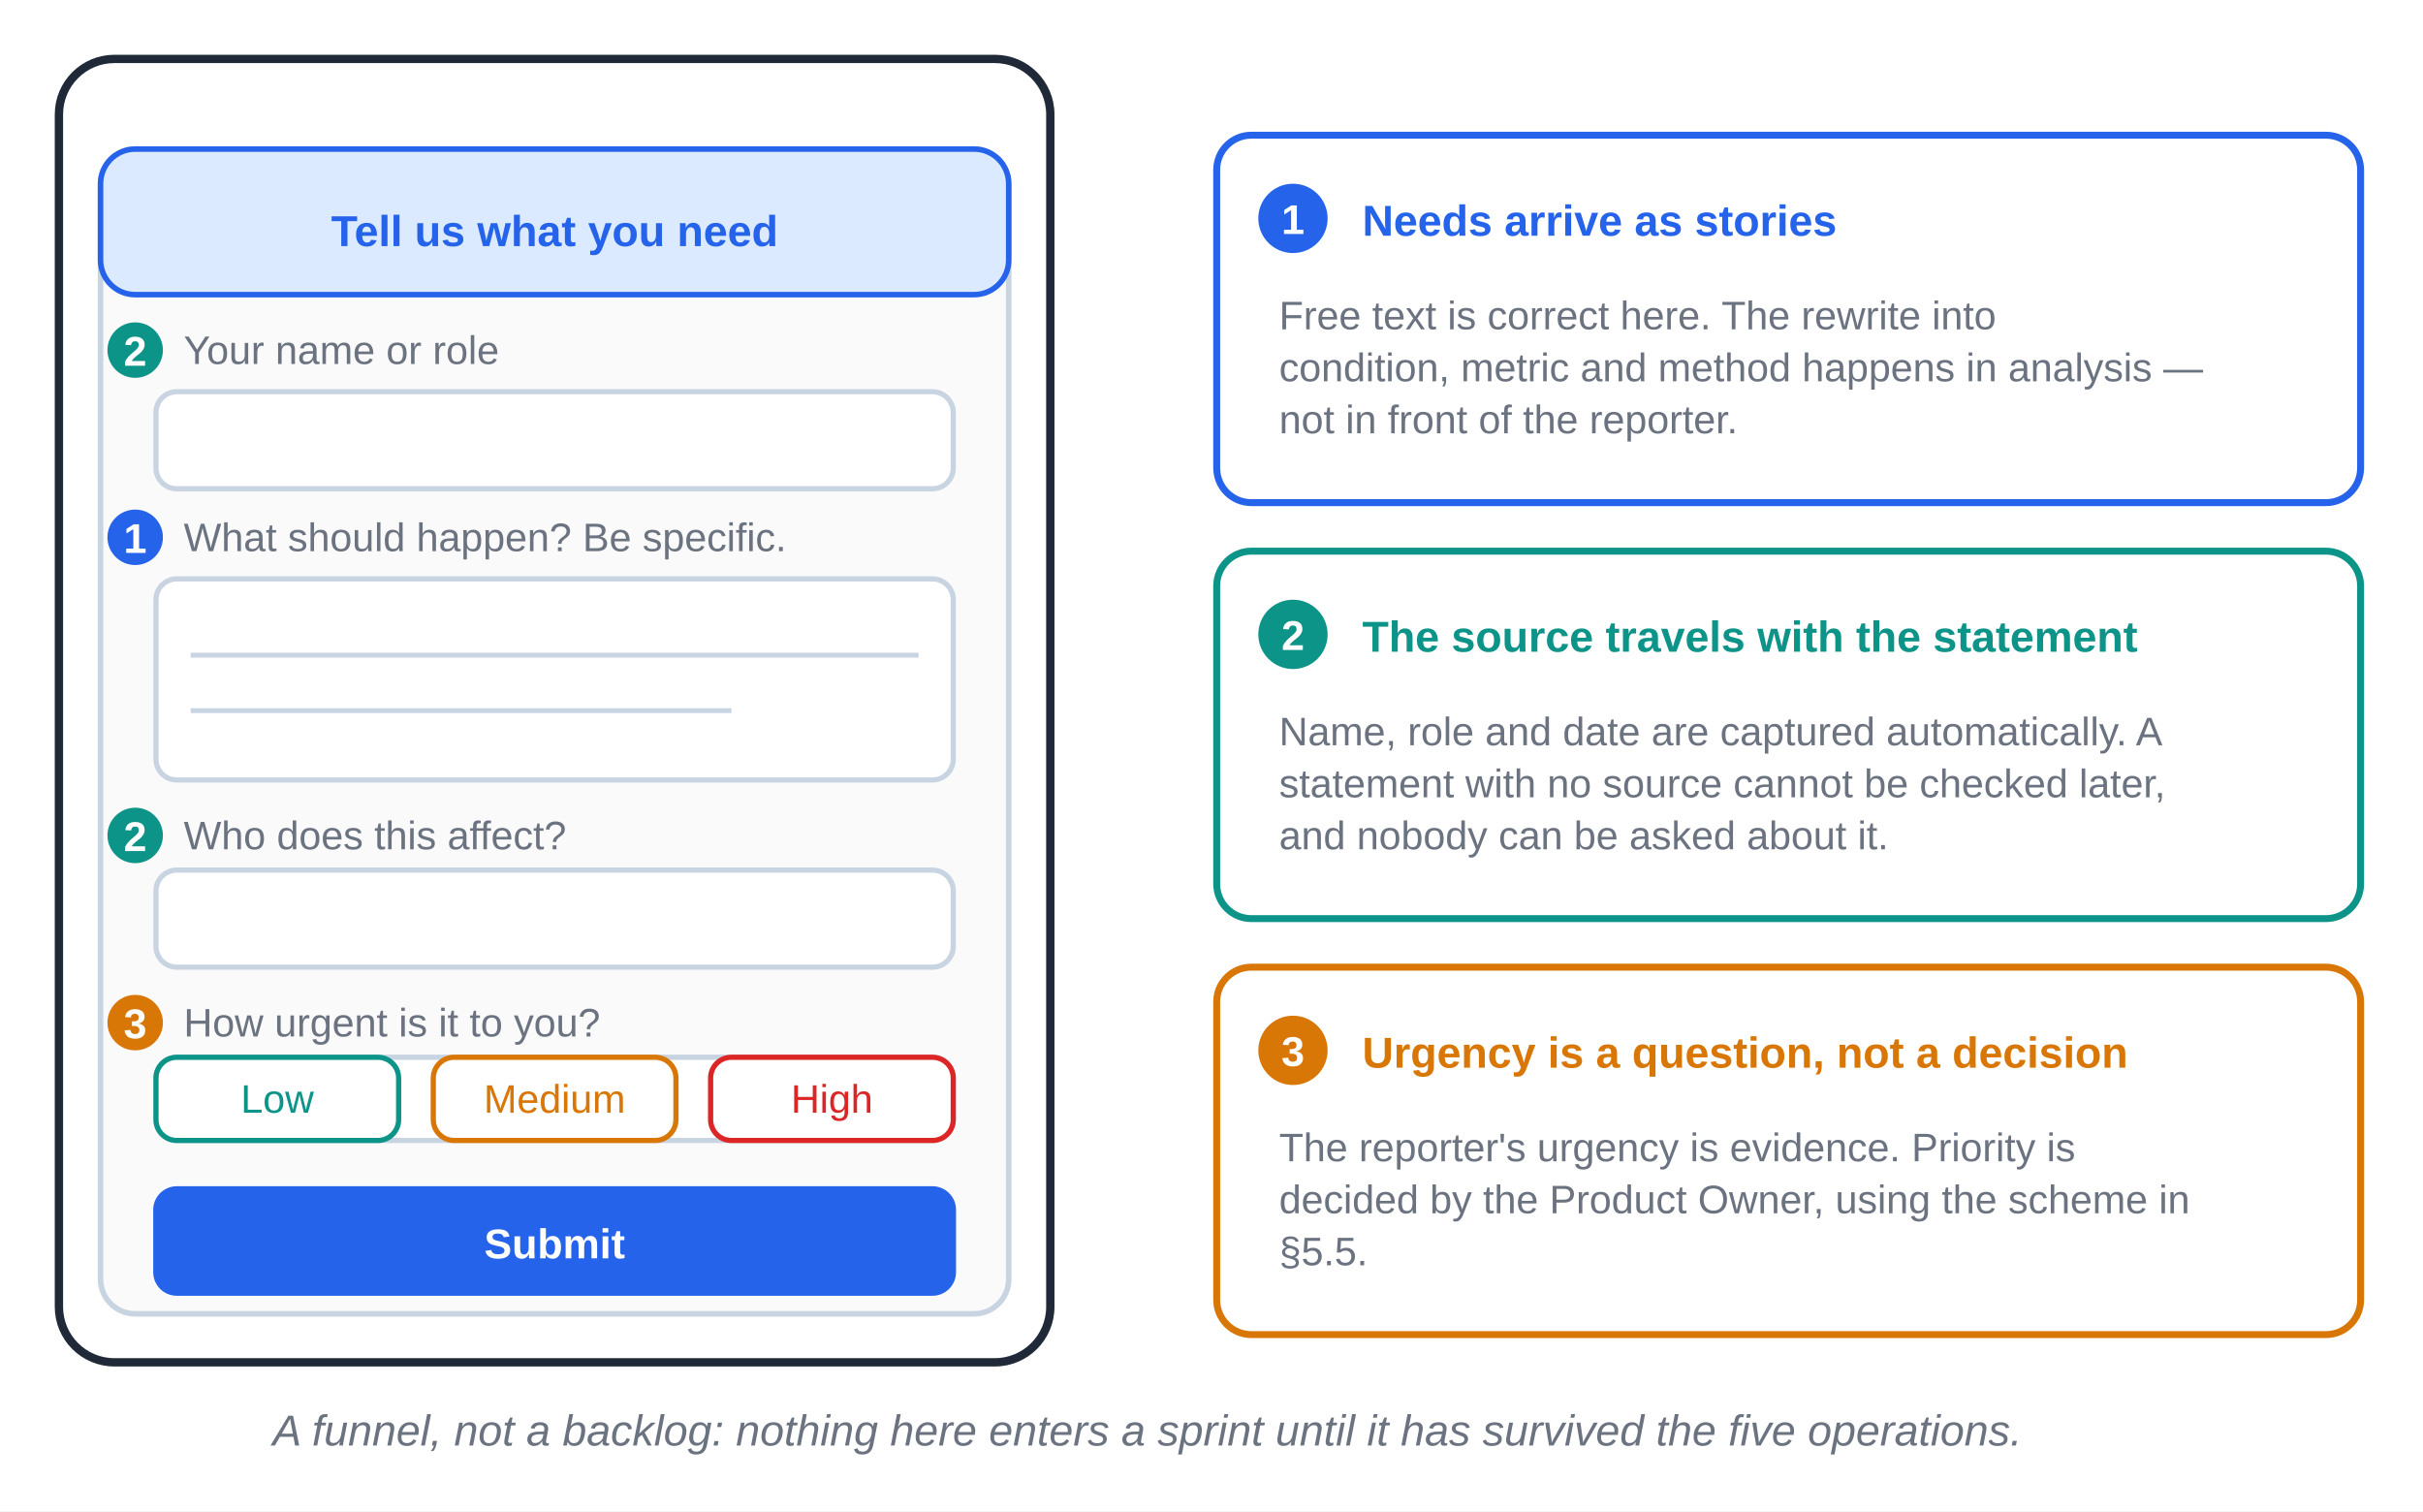
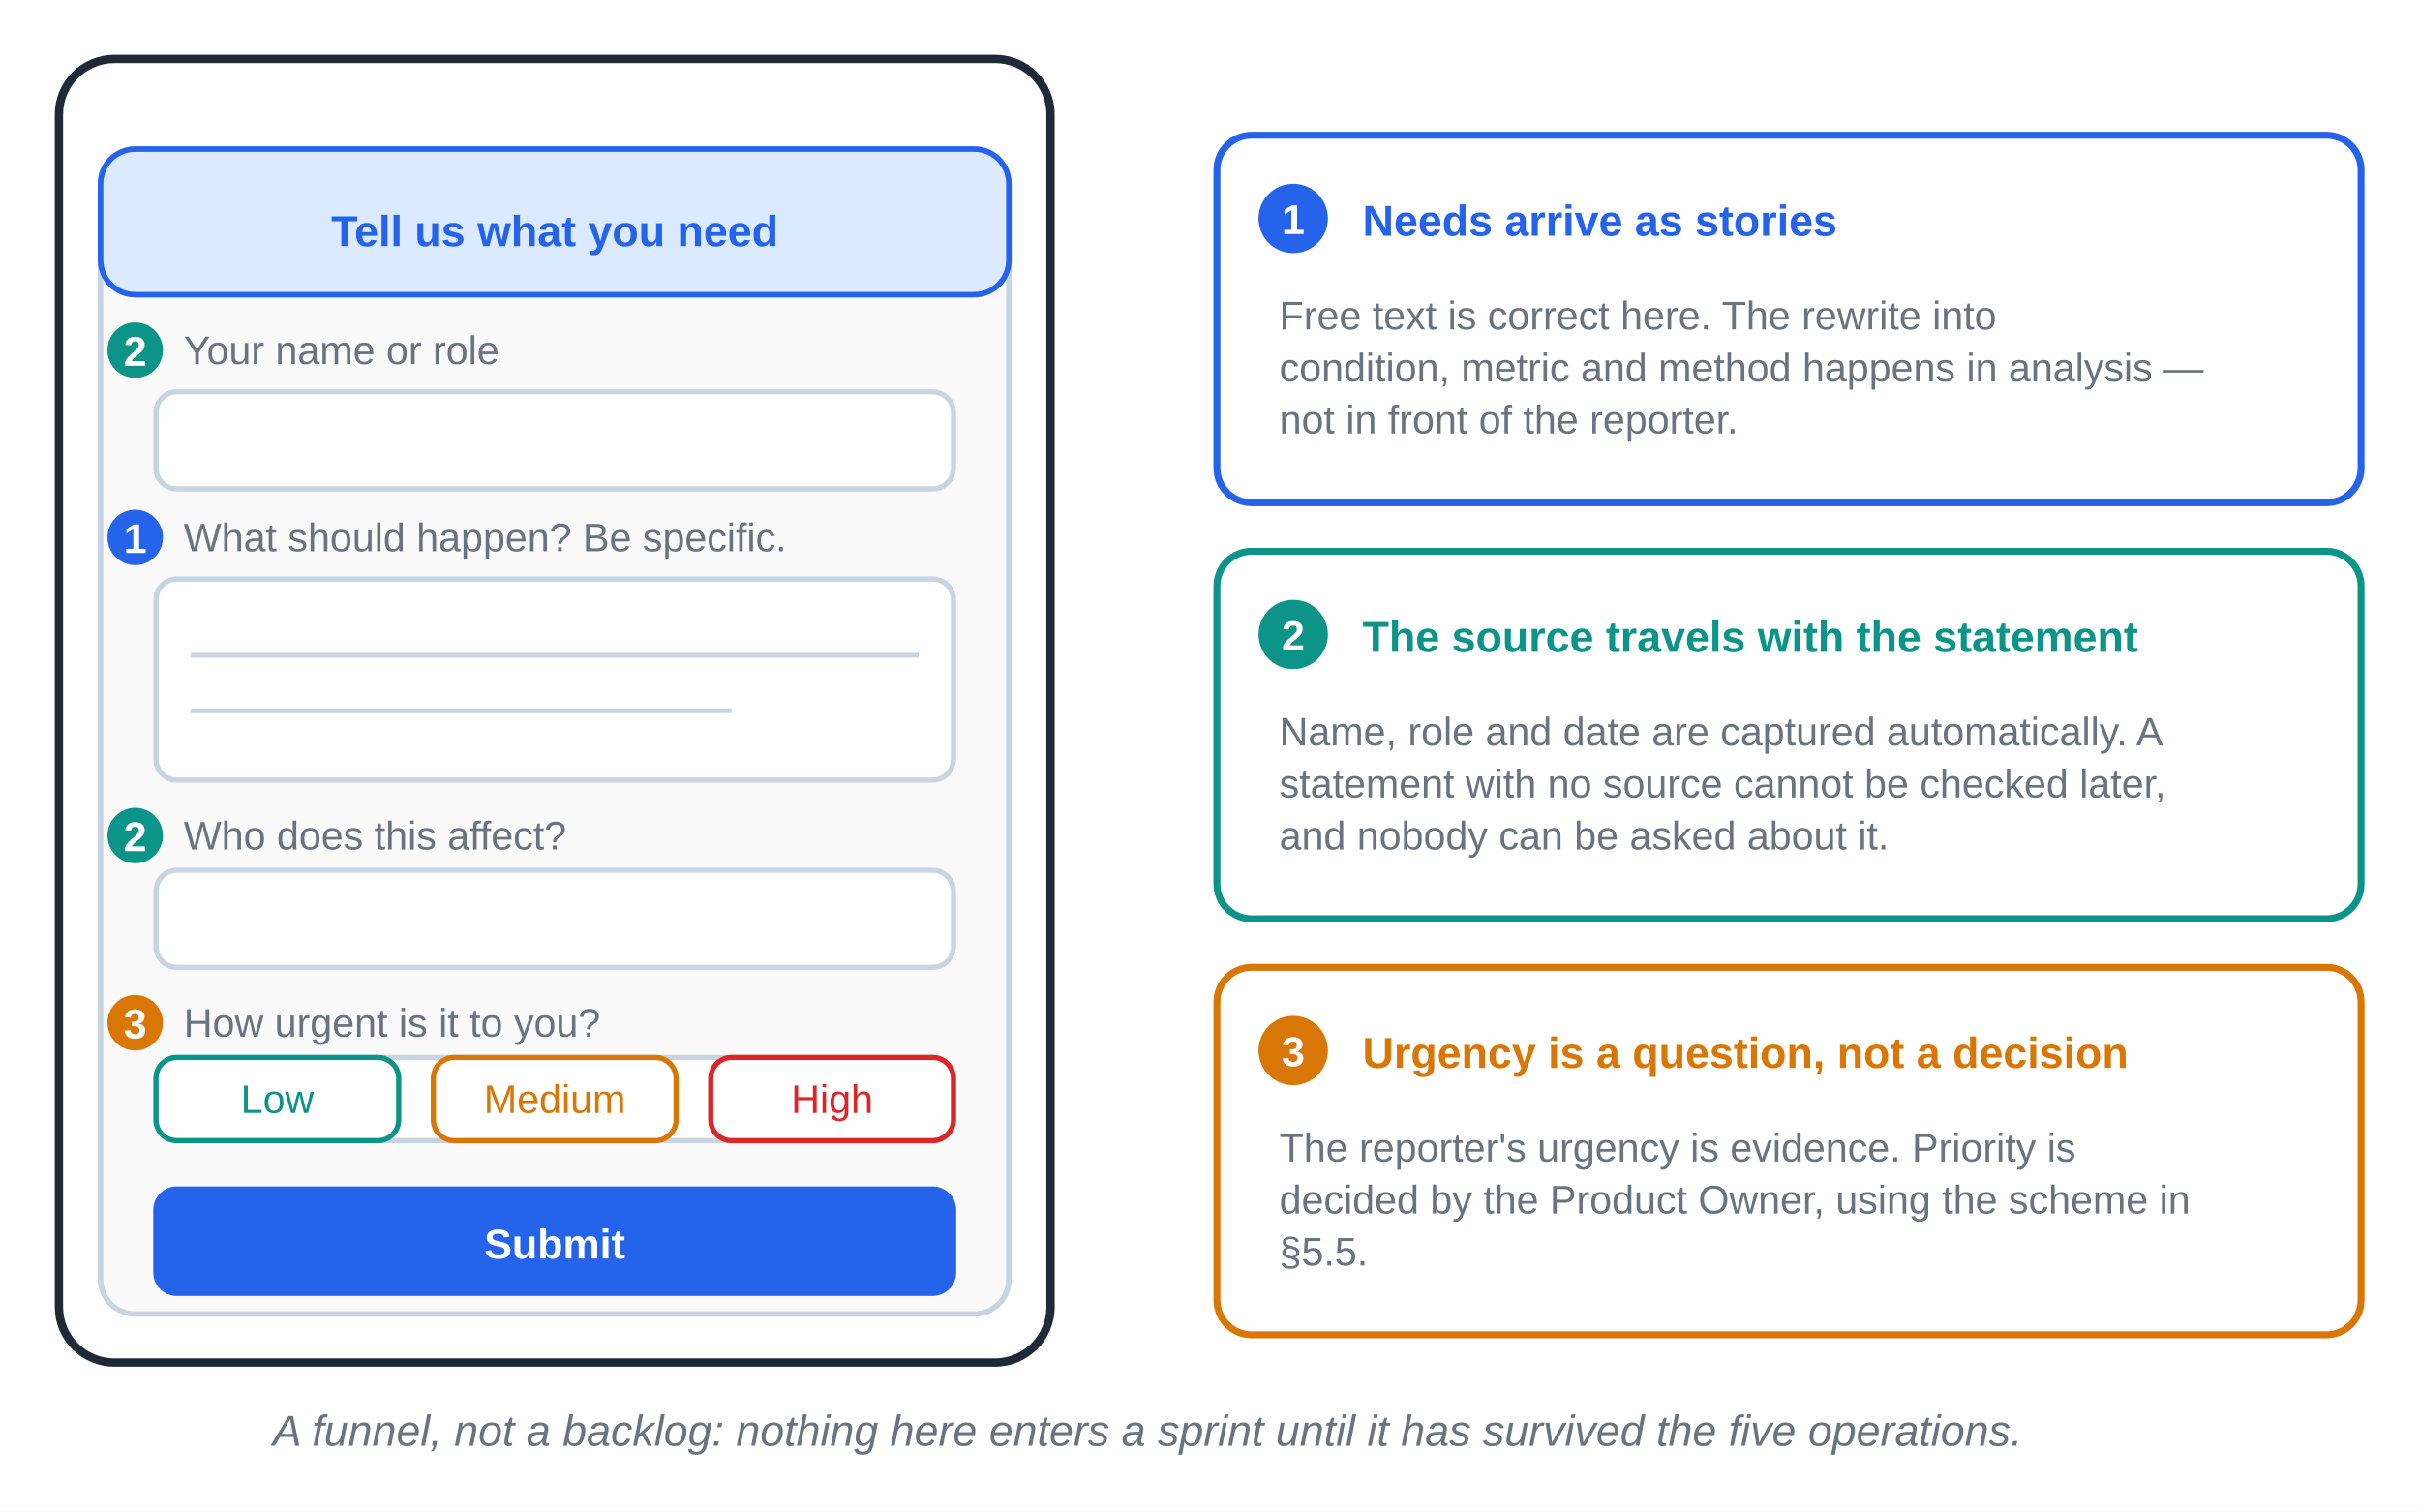
- <svg xmlns="http://www.w3.org/2000/svg" viewBox="49 17 699 436" font-family="Arial">
+ <svg xmlns="http://www.w3.org/2000/svg" viewBox="49 17 698 436" font-family="Arial">
  <defs>
    <marker id="arrB" viewBox="0 0 10 10" refX="8" refY="5" markerWidth="7" markerHeight="7" orient="auto-start-reverse">
      <path d="M0,0 L10,5 L0,10 z" fill="#2563EB" />
    </marker>
    <marker id="arrG" viewBox="0 0 10 10" refX="8" refY="5" markerWidth="7" markerHeight="7" orient="auto-start-reverse">
      <path d="M0,0 L10,5 L0,10 z" fill="#6B7280" />
    </marker>
    <marker id="arrV" viewBox="0 0 10 10" refX="8" refY="5" markerWidth="7" markerHeight="7" orient="auto-start-reverse">
      <path d="M0,0 L10,5 L0,10 z" fill="#6D3FA8" />
    </marker>
    <marker id="arrR" viewBox="0 0 10 10" refX="8" refY="5" markerWidth="7" markerHeight="7" orient="auto-start-reverse">
      <path d="M0,0 L10,5 L0,10 z" fill="#DC2626" />
    </marker>
    <marker id="arrT" viewBox="0 0 10 10" refX="8" refY="5" markerWidth="7" markerHeight="7" orient="auto-start-reverse">
      <path d="M0,0 L10,5 L0,10 z" fill="#0D9488" />
    </marker>
    <marker id="arrK" viewBox="0 0 10 10" refX="8" refY="5" markerWidth="7" markerHeight="7" orient="auto-start-reverse">
      <path d="M0,0 L10,5 L0,10 z" fill="#1F2937" />
    </marker>
    <marker id="arrA" viewBox="0 0 10 10" refX="8" refY="5" markerWidth="7" markerHeight="7" orient="auto-start-reverse">
      <path d="M0,0 L10,5 L0,10 z" fill="#D97706" />
    </marker>
    <marker id="arrGr" viewBox="0 0 10 10" refX="8" refY="5" markerWidth="7" markerHeight="7" orient="auto-start-reverse">
      <path d="M0,0 L10,5 L0,10 z" fill="#2E7D46" />
    </marker>
  </defs>
-   <rect x="49" y="17" width="699" height="436" fill="#FFFFFF" />
+   <rect x="49" y="17" width="698" height="436" fill="#FFFFFF" />
  <rect x="66" y="34" width="286" height="376" rx="16" fill="#FFFFFF" stroke="#1F2937" stroke-width="2.4" />
  <rect x="78" y="60" width="262" height="336" rx="10" fill="#FAFAFA" stroke="#C9D4E2" stroke-width="1.6" />
  <rect x="78" y="60" width="262" height="42" rx="10" fill="#DBEAFE" stroke="#2563EB" stroke-width="1.6" />
  <text x="209" y="88" text-anchor="middle" font-size="12.5" fill="#2563EB" font-weight="bold" font-style="normal">Tell us what you need</text>
  <circle cx="88" cy="118" r="8" fill="#0D9488" />
  <text x="88" y="122.5" text-anchor="middle" font-size="12" fill="#FFFFFF" font-weight="bold" font-style="normal">2</text>
  <text x="102" y="122" text-anchor="start" font-size="11.5" fill="#6B7280" font-weight="normal" font-style="normal">Your name or role</text>
  <rect x="94" y="130" width="230" height="28" rx="6" fill="#FFFFFF" stroke="#C9D4E2" stroke-width="1.5" />
  <circle cx="88" cy="172" r="8" fill="#2563EB" />
  <text x="88" y="176.5" text-anchor="middle" font-size="12" fill="#FFFFFF" font-weight="bold" font-style="normal">1</text>
  <text x="102" y="176" text-anchor="start" font-size="11.5" fill="#6B7280" font-weight="normal" font-style="normal">What should happen? Be specific.</text>
  <rect x="94" y="184" width="230" height="58" rx="6" fill="#FFFFFF" stroke="#C9D4E2" stroke-width="1.5" />
  <circle cx="88" cy="258" r="8" fill="#0D9488" />
  <text x="88" y="262.5" text-anchor="middle" font-size="12" fill="#FFFFFF" font-weight="bold" font-style="normal">2</text>
  <text x="102" y="262" text-anchor="start" font-size="11.5" fill="#6B7280" font-weight="normal" font-style="normal">Who does this affect?</text>
  <rect x="94" y="268" width="230" height="28" rx="6" fill="#FFFFFF" stroke="#C9D4E2" stroke-width="1.5" />
  <circle cx="88" cy="312" r="8" fill="#D97706" />
  <text x="88" y="316.5" text-anchor="middle" font-size="12" fill="#FFFFFF" font-weight="bold" font-style="normal">3</text>
  <text x="102" y="316" text-anchor="start" font-size="11.5" fill="#6B7280" font-weight="normal" font-style="normal">How urgent is it to you?</text>
  <rect x="94" y="322" width="230" height="24" rx="6" fill="#FFFFFF" stroke="#C9D4E2" stroke-width="1.5" />
  <line x1="104" y1="206" x2="314" y2="206" stroke="#C9D4E2" stroke-width="1.4" />
  <line x1="104" y1="222" x2="260" y2="222" stroke="#C9D4E2" stroke-width="1.4" />
  <rect x="94" y="322" width="70" height="24" rx="6" fill="#FFFFFF" stroke="#0D9488" stroke-width="1.5" />
  <text x="129" y="338" text-anchor="middle" font-size="11.5" fill="#0D9488" font-weight="normal" font-style="normal">Low</text>
  <rect x="174" y="322" width="70" height="24" rx="6" fill="#FFFFFF" stroke="#D97706" stroke-width="1.5" />
  <text x="209" y="338" text-anchor="middle" font-size="11.5" fill="#D97706" font-weight="normal" font-style="normal">Medium</text>
  <rect x="254" y="322" width="70" height="24" rx="6" fill="#FFFFFF" stroke="#DC2626" stroke-width="1.5" />
  <text x="289" y="338" text-anchor="middle" font-size="11.5" fill="#DC2626" font-weight="normal" font-style="normal">High</text>
  <rect x="94" y="360" width="230" height="30" rx="6" fill="#2563EB" stroke="#2563EB" stroke-width="1.6" />
  <text x="209" y="380" text-anchor="middle" font-size="12" fill="#FFFFFF" font-weight="bold" font-style="normal">Submit</text>
  <rect x="400" y="56" width="330" height="106" rx="10" fill="#FFFFFF" stroke="#2563EB" stroke-width="2" />
  <circle cx="422" cy="80" r="10" fill="#2563EB" />
  <text x="422" y="84.5" text-anchor="middle" font-size="12" fill="#FFFFFF" font-weight="bold" font-style="normal">1</text>
  <text x="442" y="85" text-anchor="start" font-size="12.5" fill="#2563EB" font-weight="bold" font-style="normal">Needs arrive as stories</text>
  <text x="418" y="112" text-anchor="start" font-size="11.5" fill="#6B7280" font-weight="normal" font-style="normal">Free text is correct here. The rewrite into</text>
  <text x="418" y="127" text-anchor="start" font-size="11.5" fill="#6B7280" font-weight="normal" font-style="normal">condition, metric and method happens in analysis —</text>
  <text x="418" y="142" text-anchor="start" font-size="11.5" fill="#6B7280" font-weight="normal" font-style="normal">not in front of the reporter.</text>
  <rect x="400" y="176" width="330" height="106" rx="10" fill="#FFFFFF" stroke="#0D9488" stroke-width="2" />
  <circle cx="422" cy="200" r="10" fill="#0D9488" />
  <text x="422" y="204.5" text-anchor="middle" font-size="12" fill="#FFFFFF" font-weight="bold" font-style="normal">2</text>
  <text x="442" y="205" text-anchor="start" font-size="12.5" fill="#0D9488" font-weight="bold" font-style="normal">The source travels with the statement</text>
  <text x="418" y="232" text-anchor="start" font-size="11.5" fill="#6B7280" font-weight="normal" font-style="normal">Name, role and date are captured automatically. A</text>
  <text x="418" y="247" text-anchor="start" font-size="11.5" fill="#6B7280" font-weight="normal" font-style="normal">statement with no source cannot be checked later,</text>
  <text x="418" y="262" text-anchor="start" font-size="11.5" fill="#6B7280" font-weight="normal" font-style="normal">and nobody can be asked about it.</text>
  <rect x="400" y="296" width="330" height="106" rx="10" fill="#FFFFFF" stroke="#D97706" stroke-width="2" />
  <circle cx="422" cy="320" r="10" fill="#D97706" />
  <text x="422" y="324.5" text-anchor="middle" font-size="12" fill="#FFFFFF" font-weight="bold" font-style="normal">3</text>
  <text x="442" y="325" text-anchor="start" font-size="12.5" fill="#D97706" font-weight="bold" font-style="normal">Urgency is a question, not a decision</text>
  <text x="418" y="352" text-anchor="start" font-size="11.5" fill="#6B7280" font-weight="normal" font-style="normal">The reporter's urgency is evidence. Priority is</text>
  <text x="418" y="367" text-anchor="start" font-size="11.5" fill="#6B7280" font-weight="normal" font-style="normal">decided by the Product Owner, using the scheme in</text>
  <text x="418" y="382" text-anchor="start" font-size="11.5" fill="#6B7280" font-weight="normal" font-style="normal">§5.5.</text>
  <text x="380" y="434" text-anchor="middle" font-size="12.5" fill="#6B7280" font-weight="normal" font-style="italic">A funnel, not a backlog: nothing here enters a sprint until it has survived the five operations.</text>
</svg>
